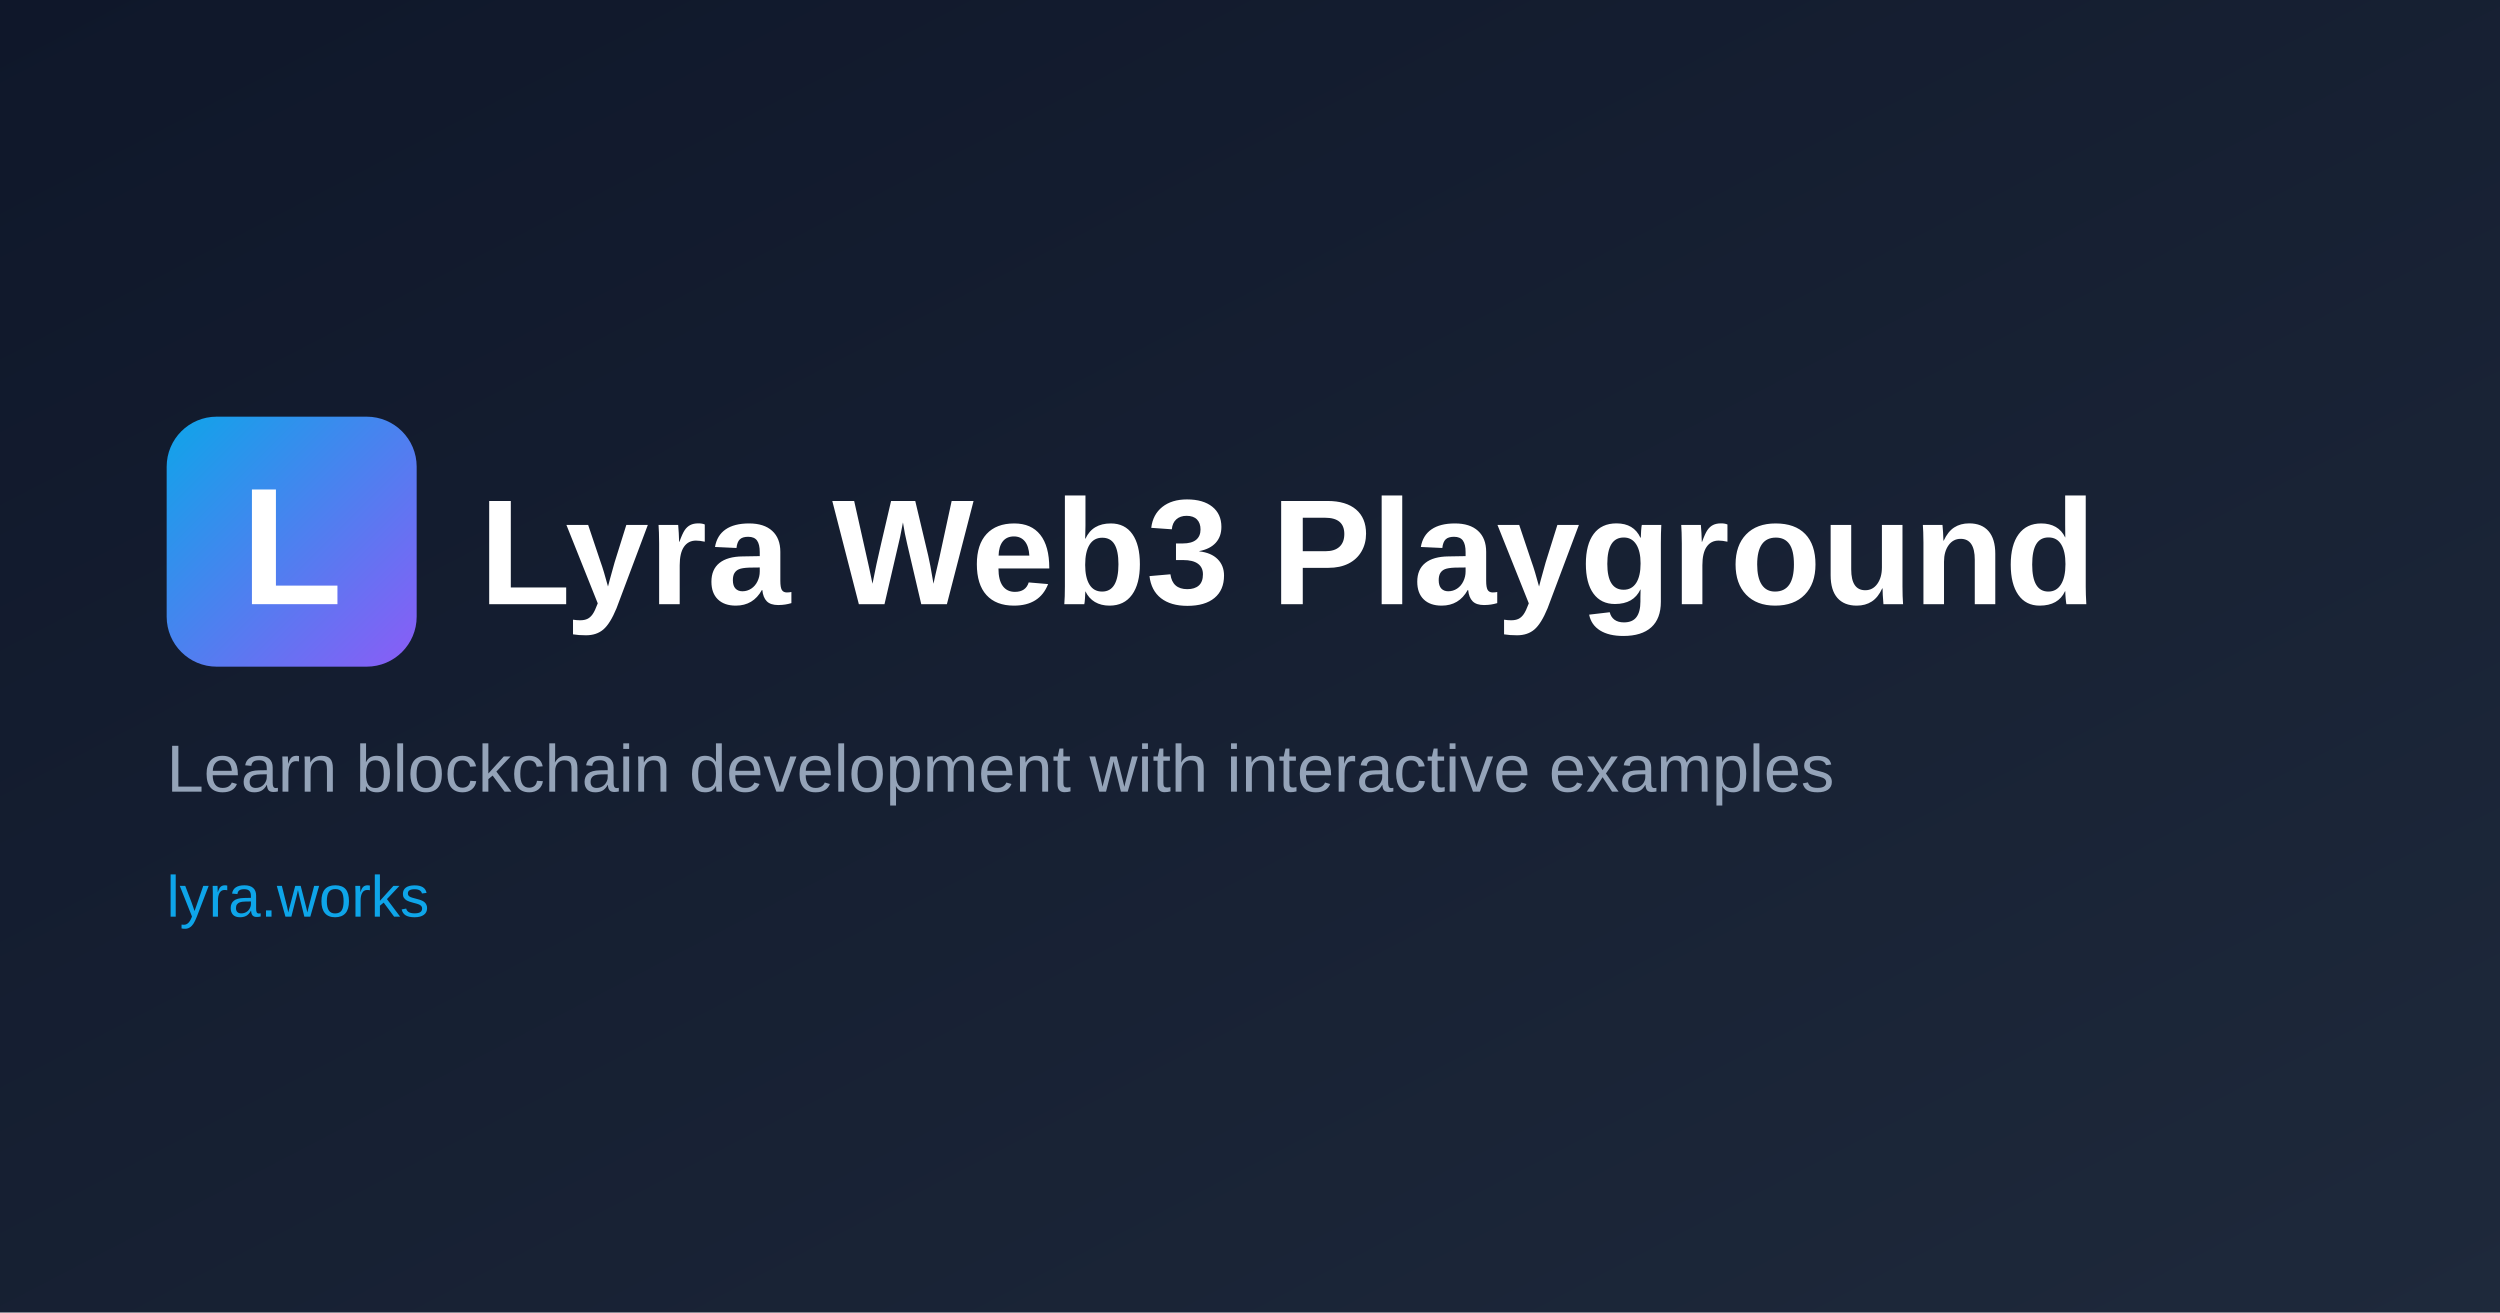
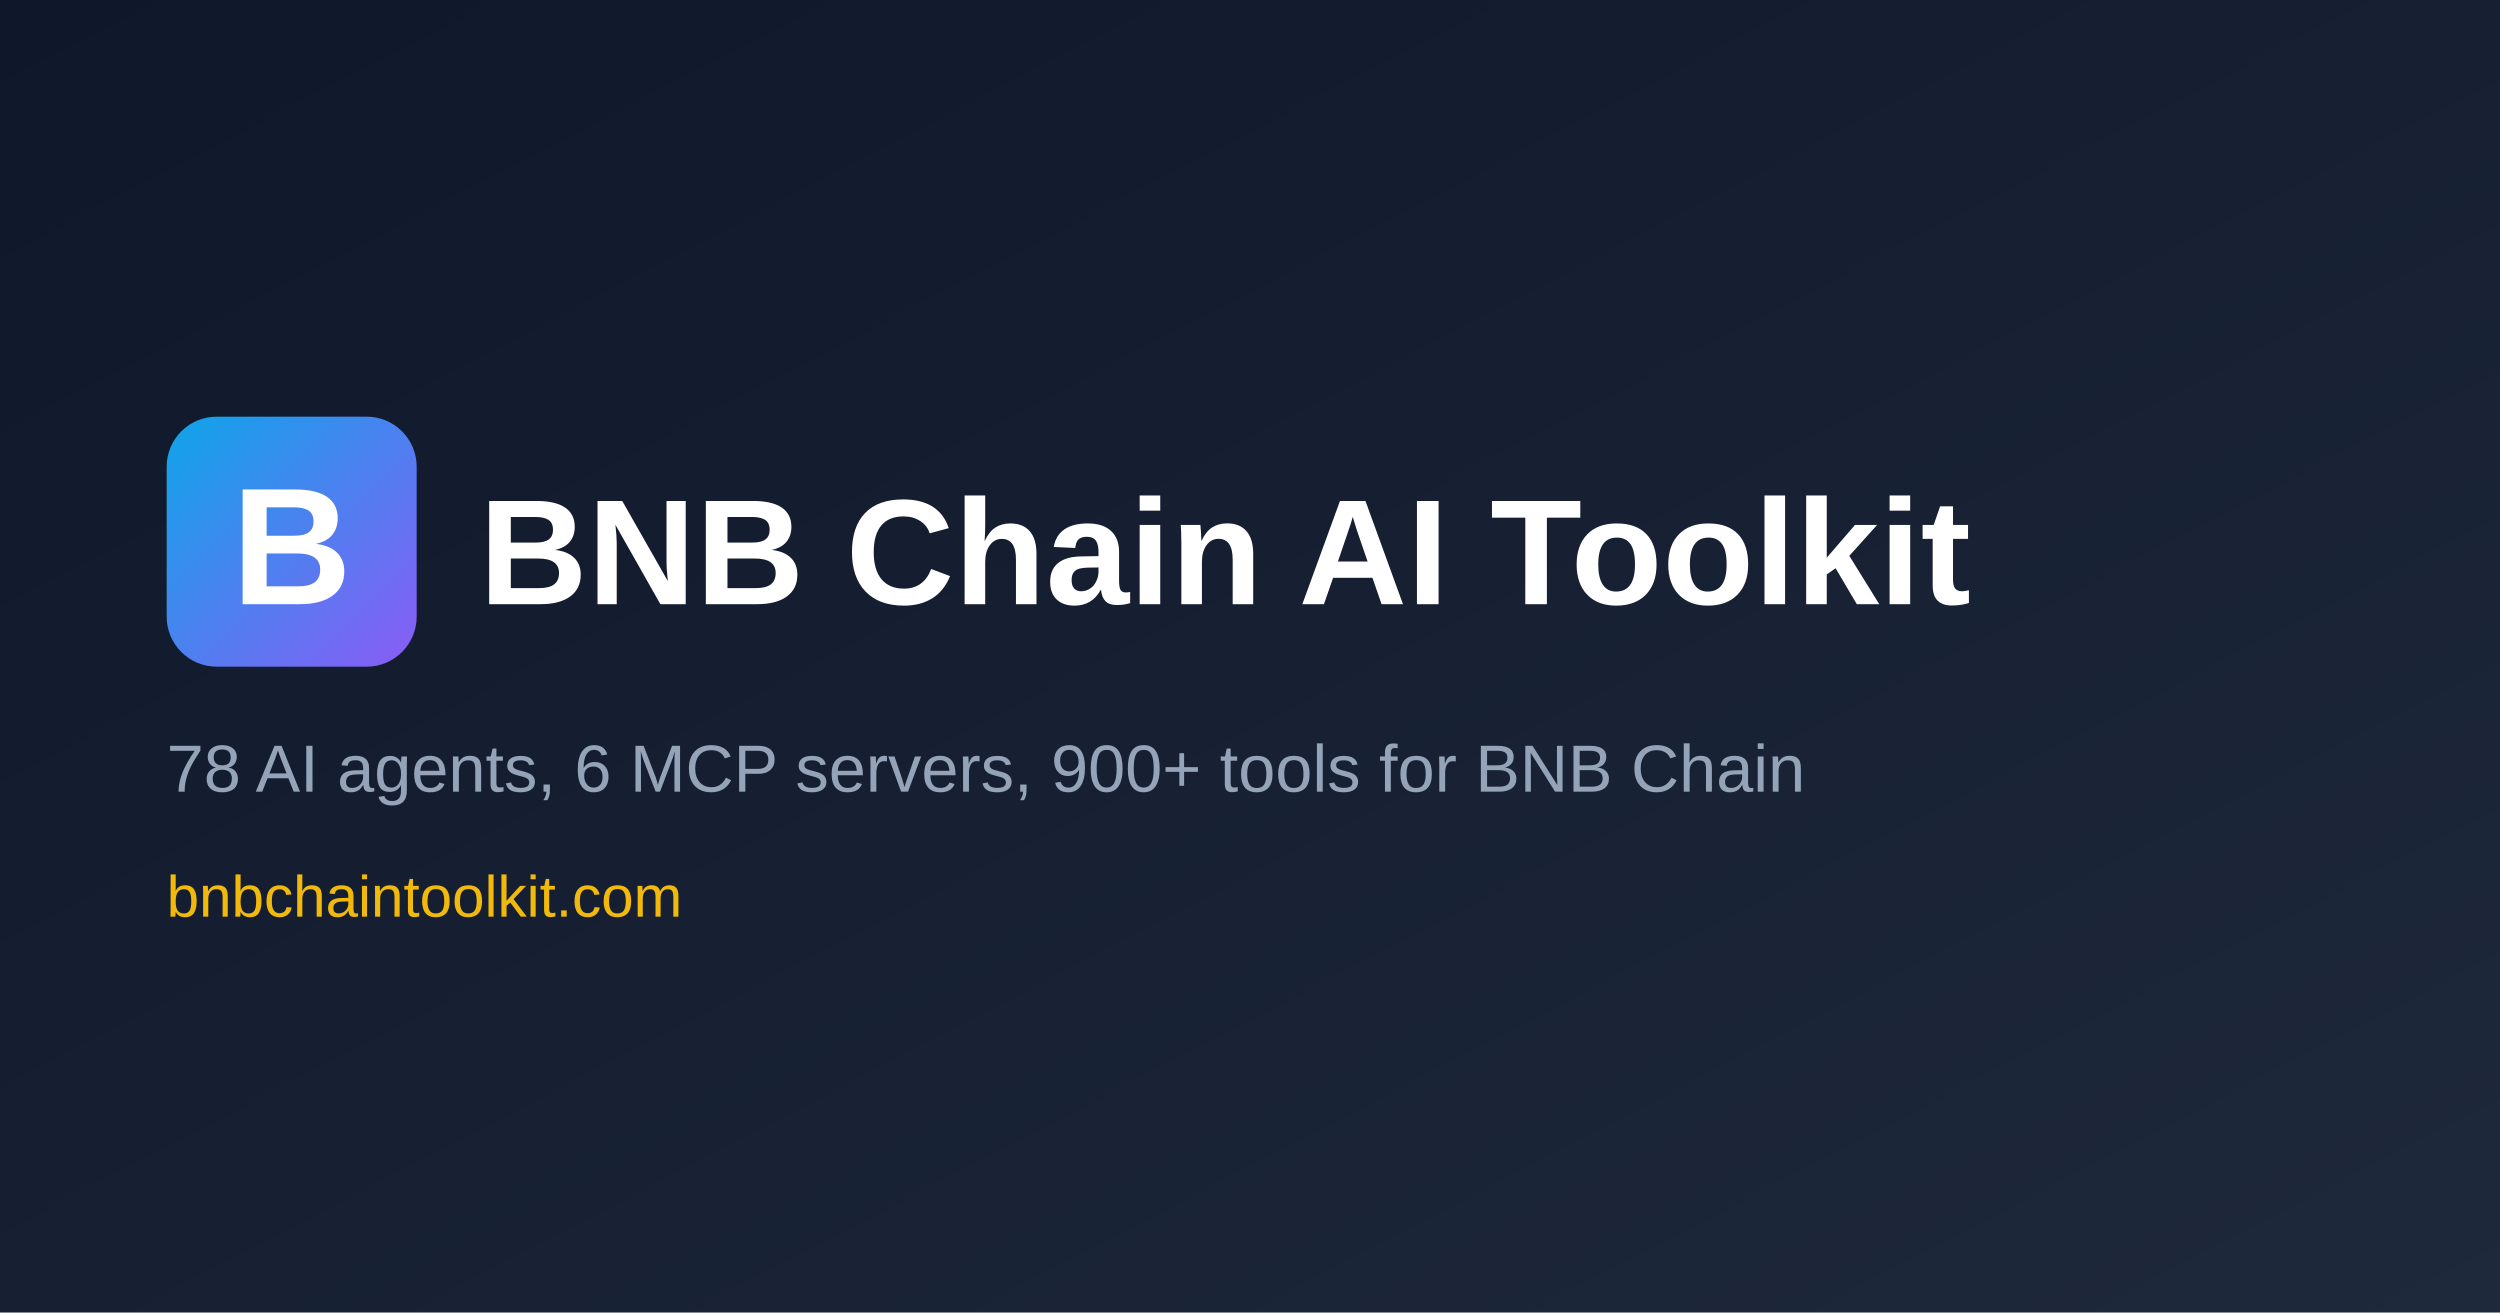
<svg xmlns="http://www.w3.org/2000/svg" viewBox="0 0 1200 630">
  <defs>
    <linearGradient id="bg" x1="0%" y1="0%" x2="100%" y2="100%">
      <stop offset="0%" style="stop-color:#0f172a;stop-opacity:1" />
      <stop offset="100%" style="stop-color:#1e293b;stop-opacity:1" />
    </linearGradient>
    <linearGradient id="accent" x1="0%" y1="0%" x2="100%" y2="100%">
      <stop offset="0%" style="stop-color:#0ea5e9;stop-opacity:1" />
      <stop offset="100%" style="stop-color:#8b5cf6;stop-opacity:1" />
    </linearGradient>
  </defs>
  <rect width="1200" height="630" fill="url(#bg)" />
  <rect x="80" y="200" width="120" height="120" rx="24" fill="url(#accent)" />
-   <text x="140" y="290" font-family="Arial, sans-serif" font-size="80" font-weight="bold" fill="white" text-anchor="middle">L</text>
-   <text x="230" y="290" font-family="Arial, sans-serif" font-size="72" font-weight="bold" fill="white">Lyra Web3 Playground</text>
-   <text x="80" y="380" font-family="Arial, sans-serif" font-size="32" fill="#94a3b8">Learn blockchain development with interactive examples</text>
-   <text x="80" y="440" font-family="Arial, sans-serif" font-size="28" fill="#0ea5e9">lyra.works</text>
+   <text x="140" y="290" font-family="Arial, sans-serif" font-size="80" font-weight="bold" fill="white" text-anchor="middle">B</text>
+   <text x="230" y="290" font-family="Arial, sans-serif" font-size="72" font-weight="bold" fill="white">BNB Chain AI Toolkit</text>
+   <text x="80" y="380" font-family="Arial, sans-serif" font-size="32" fill="#94a3b8">78 AI agents, 6 MCP servers, 900+ tools for BNB Chain</text>
+   <text x="80" y="440" font-family="Arial, sans-serif" font-size="28" fill="#F0B90B">bnbchaintoolkit.com</text>
</svg>
